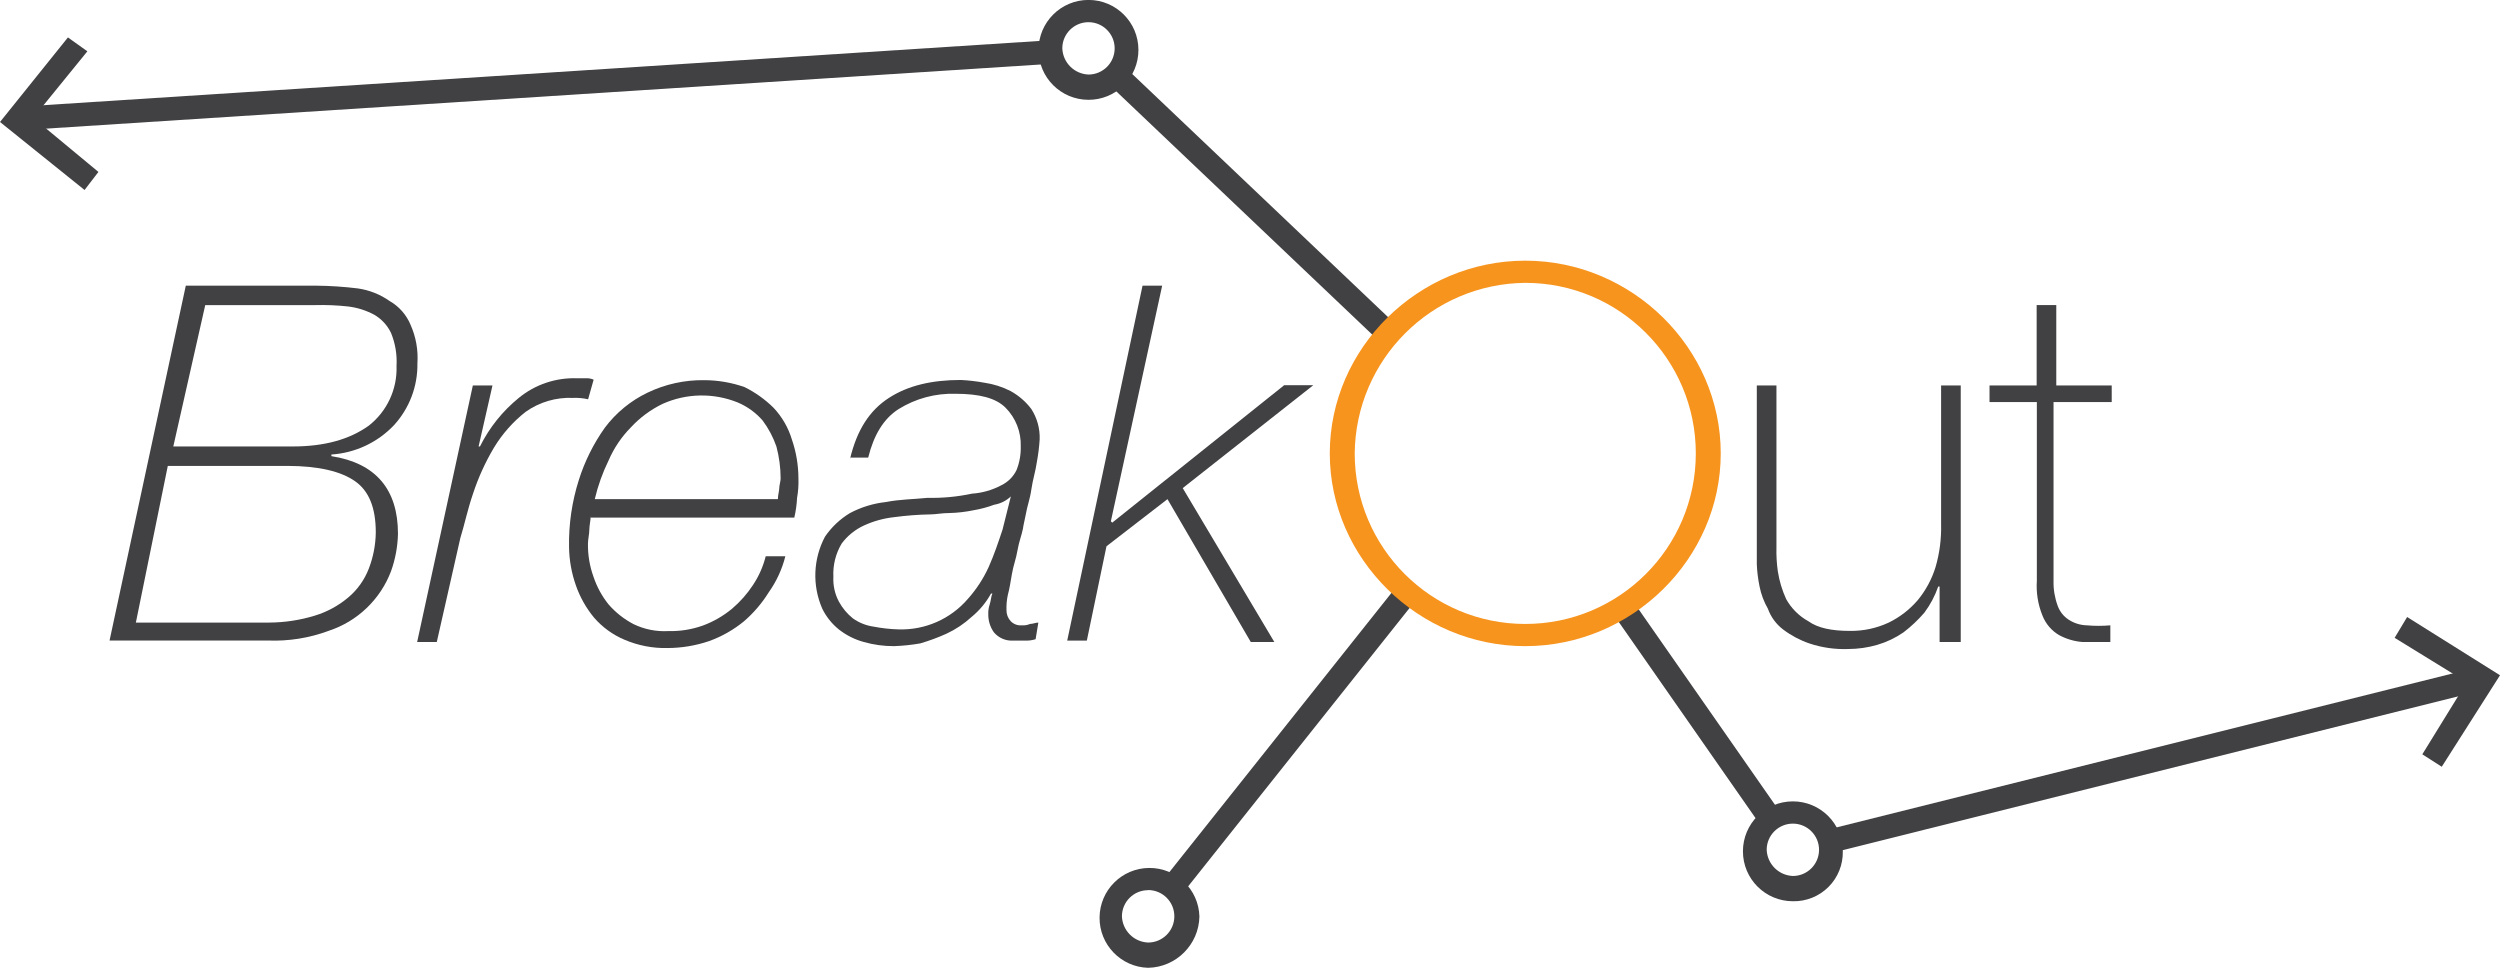
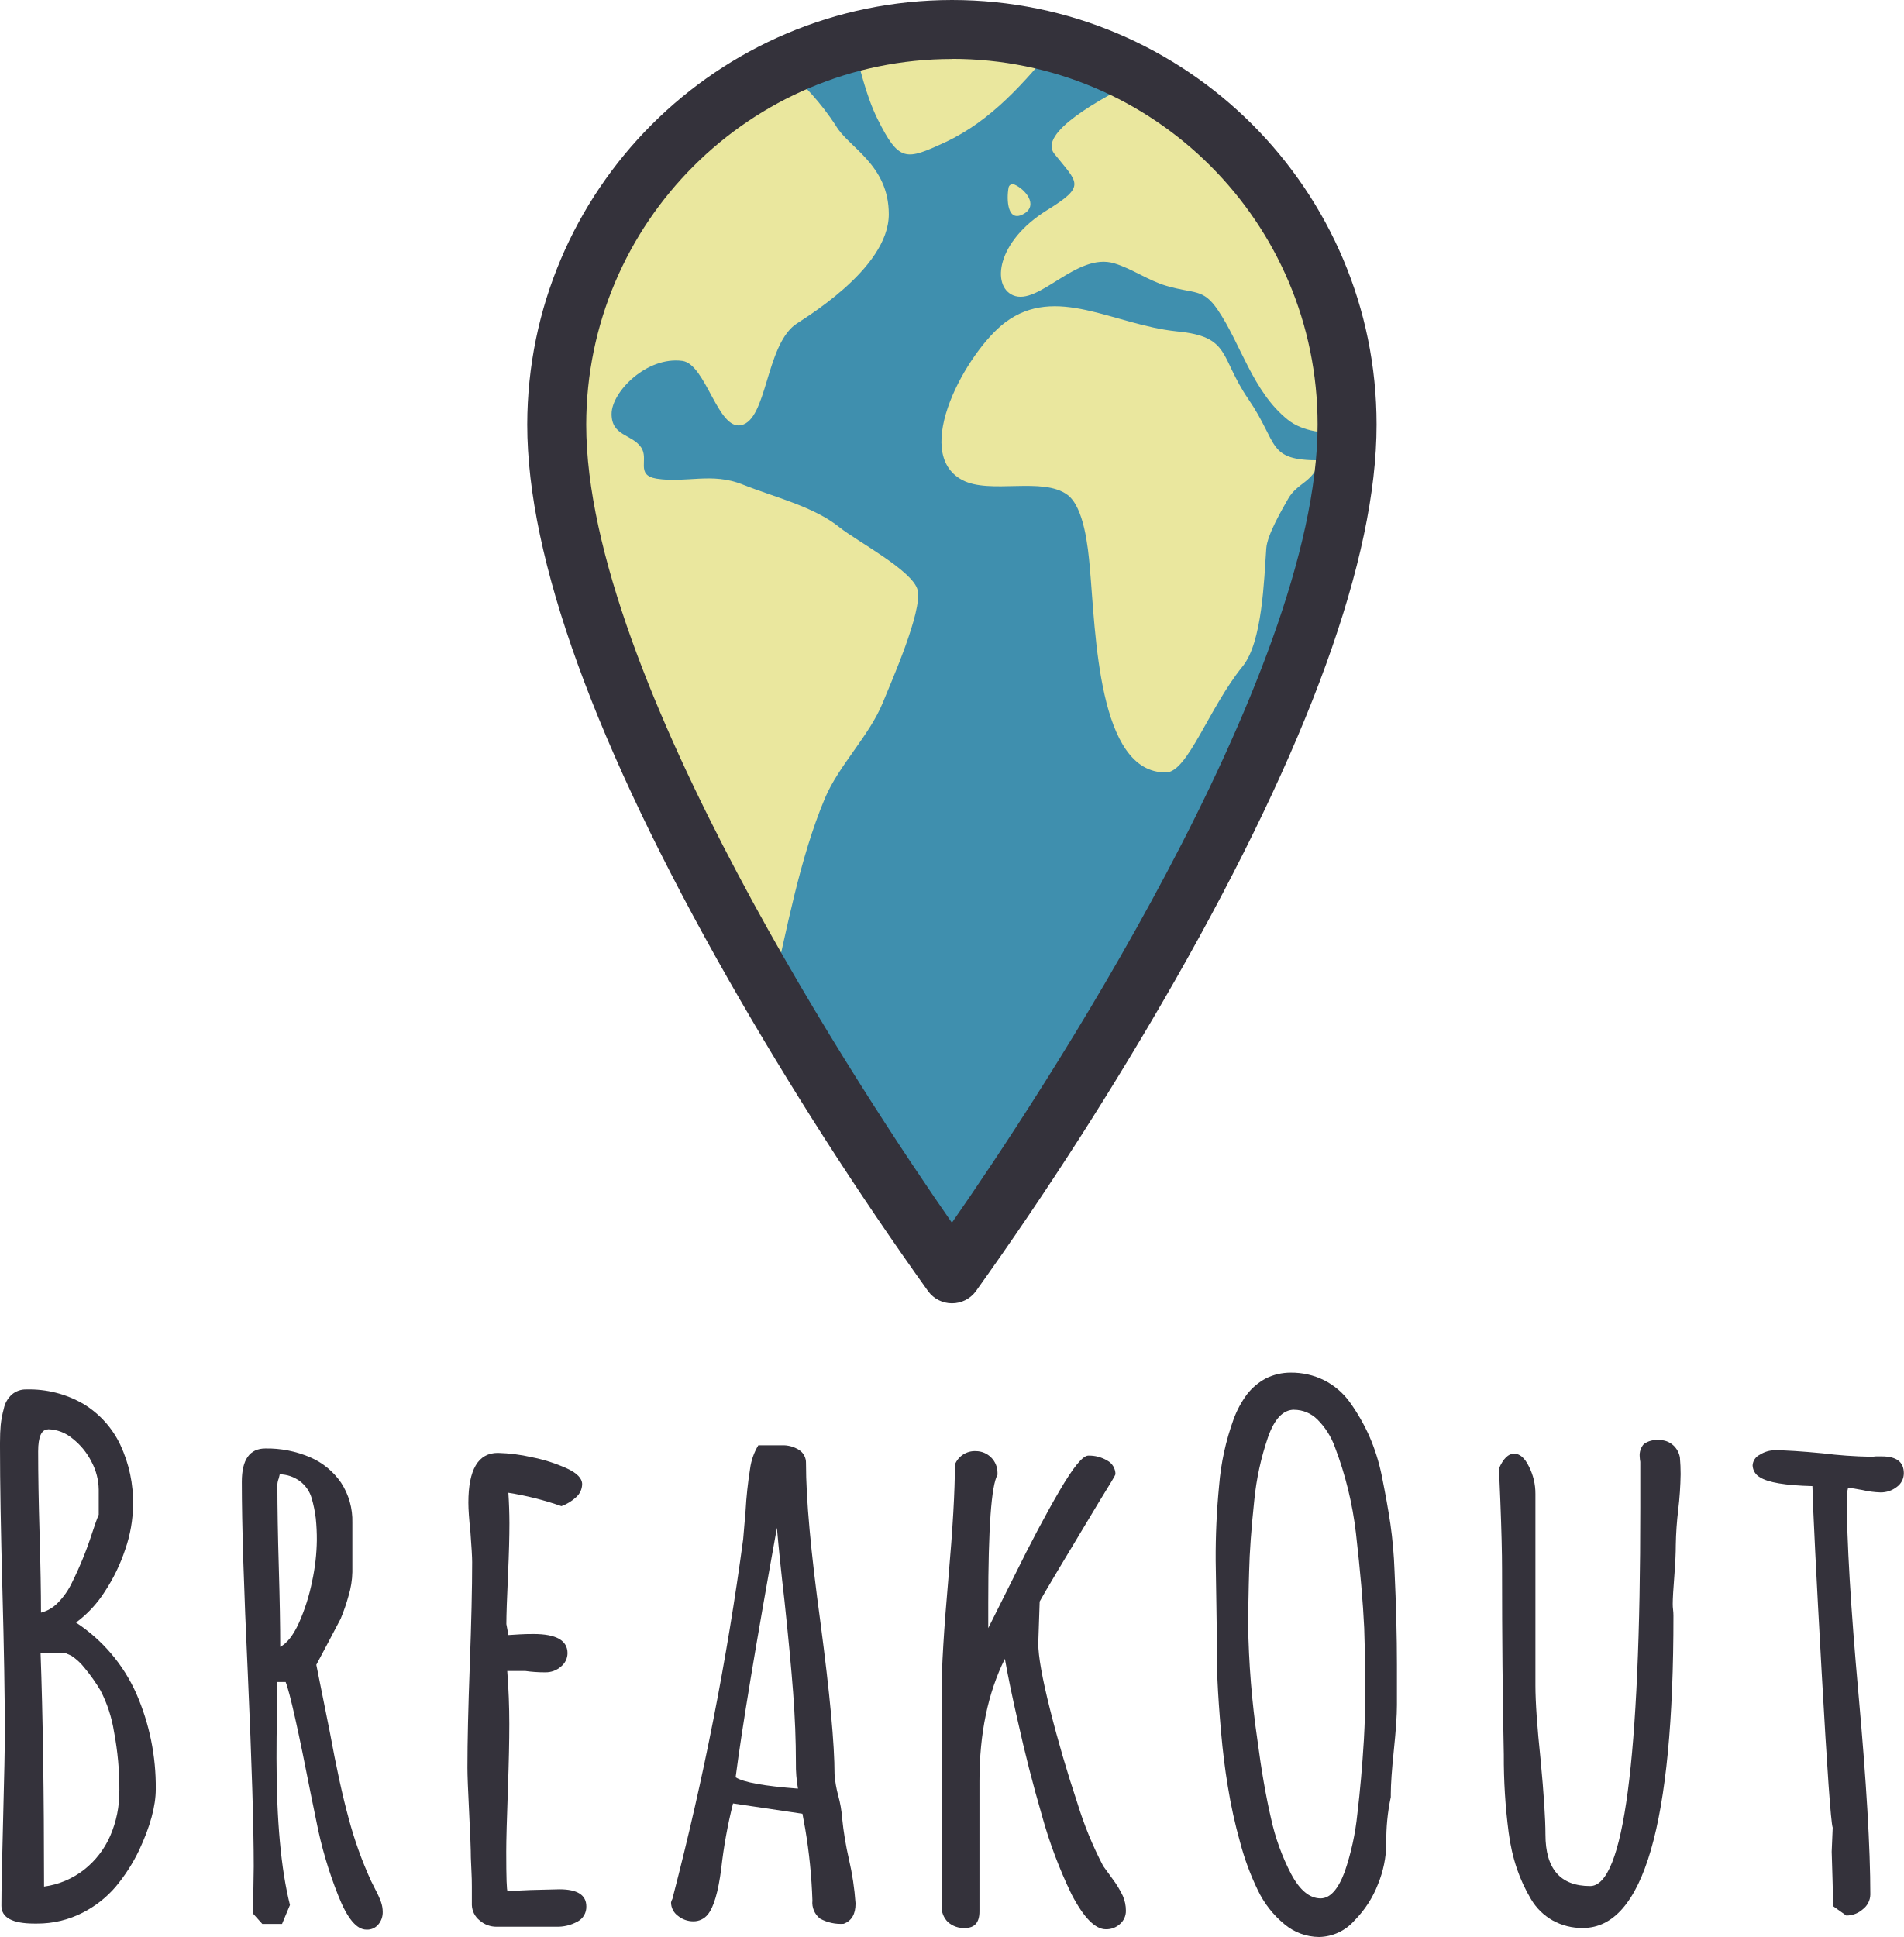
- <svg xmlns="http://www.w3.org/2000/svg" width="382" height="148" viewBox="0 0 382 148">
-   <path d="M28.39,43.65H48.31a56.37,56.37,0,0,1,6.36.42A11.21,11.21,0,0,1,59.54,46a7.48,7.48,0,0,1,3.18,3.6,12.41,12.41,0,0,1,1.06,5.93A13.65,13.65,0,0,1,60.17,65a14.46,14.46,0,0,1-9.53,4.45V69.7c6.78,1.06,10.17,5.08,10.17,11.86a18.16,18.16,0,0,1-1.06,5.72,15.29,15.29,0,0,1-9.53,9.11,23.9,23.9,0,0,1-9.32,1.48H16.74ZM20.76,95.13H41.1a24.19,24.19,0,0,0,7-1.06,14.44,14.44,0,0,0,5.08-2.75,10.82,10.82,0,0,0,3.18-4.45,15.91,15.91,0,0,0,1.06-5.51c0-3.81-1.06-6.36-3.18-7.84s-5.51-2.33-10.38-2.33H25.64Zm5.72-26.91H44.7c4.87,0,8.69-1.06,11.65-3.18a11.07,11.07,0,0,0,4.24-9.11,11.58,11.58,0,0,0-.85-5.08,6.44,6.44,0,0,0-2.54-2.75,11.25,11.25,0,0,0-4-1.27,37.55,37.55,0,0,0-5.08-.21H31.36Z" style="fill:#414042" />
-   <path d="M72.25,58.9h3l-2.12,9.32h0.21a22.41,22.41,0,0,1,5.93-7.42,13.3,13.3,0,0,1,8.9-3h1.27a2.69,2.69,0,0,1,1.27.21l-0.85,3a8.69,8.69,0,0,0-2.33-.21,11.6,11.6,0,0,0-7.2,2.12,20.26,20.26,0,0,0-4.87,5.51,35.13,35.13,0,0,0-3.18,7C71.4,78,71,80.09,70.34,82.21L66.74,98.1h-3Z" style="fill:#414042" />
-   <path d="M90.26,78.82c0,0.64-.21,1.48-0.21,2.12s-0.21,1.48-.21,2.12a14.24,14.24,0,0,0,.85,5.08A13.64,13.64,0,0,0,93,92.37a13.19,13.19,0,0,0,3.81,3,10.8,10.8,0,0,0,5.3,1.06,14.63,14.63,0,0,0,5.3-.85A15.24,15.24,0,0,0,111.87,93a16.88,16.88,0,0,0,3.18-3.6A14.13,14.13,0,0,0,117,85h3a16.4,16.4,0,0,1-2.54,5.51,19.27,19.27,0,0,1-3.81,4.45,18.15,18.15,0,0,1-5.3,3,20,20,0,0,1-6.36,1.06,15.79,15.79,0,0,1-6.57-1.27,12.63,12.63,0,0,1-4.66-3.39,16,16,0,0,1-2.75-4.87,18.38,18.38,0,0,1-1.06-5.93,31.93,31.93,0,0,1,1.48-10.17,28.64,28.64,0,0,1,4-8.05A17.75,17.75,0,0,1,98.94,60a19.38,19.38,0,0,1,8.69-1.91,18.66,18.66,0,0,1,6.14,1.06,17,17,0,0,1,4.45,3.18A12.21,12.21,0,0,1,121,67.16,18.38,18.38,0,0,1,122,73.09a14,14,0,0,1-.21,3,16.62,16.62,0,0,1-.42,3H90.26V78.82Zm28.6-2.54c0-.64.21-1.27,0.21-1.69s0.21-1.06.21-1.48a19.24,19.24,0,0,0-.64-4.87,14.65,14.65,0,0,0-2.12-4,10.42,10.42,0,0,0-3.81-2.75,14.64,14.64,0,0,0-11.44.21,16.18,16.18,0,0,0-4.87,3.6A16.44,16.44,0,0,0,93,70.34a28.21,28.21,0,0,0-2.12,5.93h28Z" style="fill:#414042" />
-   <path d="M129.88,70.13c1.06-4.45,3-7.42,5.93-9.32s6.57-2.75,11-2.75a27,27,0,0,1,3.6.42,12.78,12.78,0,0,1,4,1.27,10,10,0,0,1,3.18,2.75,8.06,8.06,0,0,1,1.27,4.66,29,29,0,0,1-.42,3.39c-0.21,1.48-.64,2.75-0.85,4.24s-0.64,2.54-.85,3.81c-0.21,1.06-.42,1.91-0.42,2.12-0.21,1.06-.64,2.12-0.85,3.39s-0.64,2.33-.85,3.6S154.24,90,154,90.89a9.5,9.5,0,0,0-.21,2.33,2.41,2.41,0,0,0,.64,1.69,2.09,2.09,0,0,0,1.69.64,2.69,2.69,0,0,0,1.27-.21c0.42,0,.85-0.21,1.27-0.21l-0.42,2.54a4.67,4.67,0,0,1-1.69.21h-1.69a3.56,3.56,0,0,1-3-1.27,4.66,4.66,0,0,1-.85-2.75,4.14,4.14,0,0,1,.21-1.48c0.21-.64.21-1.27,0.42-1.69h-0.21a12.28,12.28,0,0,1-3,3.6,15,15,0,0,1-3.81,2.54,30.89,30.89,0,0,1-4,1.48,29,29,0,0,1-4,.42A16.52,16.52,0,0,1,132,98.1a10.75,10.75,0,0,1-3.81-1.91A9.38,9.38,0,0,1,125.64,93a12.65,12.65,0,0,1,.42-11,12.32,12.32,0,0,1,3.81-3.6,15.25,15.25,0,0,1,5.51-1.69c2.12-.42,4.24-0.42,6.36-0.64a29.41,29.41,0,0,0,6.78-.64A11.13,11.13,0,0,0,153,74.15a5,5,0,0,0,2.33-2.33,9.13,9.13,0,0,0,.64-3.6,8,8,0,0,0-2.33-5.93c-1.48-1.48-4-2.12-7.63-2.12a15.56,15.56,0,0,0-8.69,2.33c-2.33,1.48-3.81,4-4.66,7.42h-2.75v0.21Zm24.58,5.72h0a4.83,4.83,0,0,1-2.54,1.27,17.65,17.65,0,0,1-3.18.85,20.87,20.87,0,0,1-3.6.42c-1.27,0-2.12.21-3,.21a48.21,48.21,0,0,0-5.51.42A15,15,0,0,0,132,80.3a8.84,8.84,0,0,0-3.39,2.75,9,9,0,0,0-1.27,5.08,7.26,7.26,0,0,0,.85,3.81,8.48,8.48,0,0,0,2.12,2.54,7.17,7.17,0,0,0,3.18,1.27,23.35,23.35,0,0,0,3.81.42,13.39,13.39,0,0,0,10.59-4.66,19.34,19.34,0,0,0,3.18-4.87c0.85-1.91,1.48-3.81,2.12-5.72Z" style="fill:#414042" />
-   <path d="M174.58,43.65h3l-7.84,36,0.21,0.21,26.27-21h4.45L180.72,74.58l14,23.52h-3.6L178.39,76.27l-9.32,7.2-3,14.41h-3Z" style="fill:#414042" />
-   <path d="M299.37,98.1h-3V89.62h-0.21a14.65,14.65,0,0,1-2.12,4,21.09,21.09,0,0,1-3.18,3,14.05,14.05,0,0,1-4,1.91,16.13,16.13,0,0,1-4.45.64,16.71,16.71,0,0,1-5.93-.85,14.27,14.27,0,0,1-4-2.12A6.93,6.93,0,0,1,270.13,93a11.08,11.08,0,0,1-1.27-3.39,21.12,21.12,0,0,1-.42-3.39V58.9h3V83.69a21.79,21.79,0,0,0,.21,3.6,16.14,16.14,0,0,0,1.27,4.24,8.67,8.67,0,0,0,3.39,3.39c1.48,1.06,3.6,1.48,6.36,1.48a13.53,13.53,0,0,0,5.93-1.27A13.82,13.82,0,0,0,293,91.74a14.8,14.8,0,0,0,2.75-5.08,21.45,21.45,0,0,0,.85-6.57V58.9h3V98.1h-0.21Z" style="fill:#414042" />
-   <path d="M322.25,61.44h-8.47V88.77a10.26,10.26,0,0,0,.64,3.81,4.23,4.23,0,0,0,1.69,2.12,5.3,5.3,0,0,0,2.75.85,20.41,20.41,0,0,0,3.6,0V98.1h-4.24a9,9,0,0,1-3.6-1.06,6,6,0,0,1-2.54-3,12,12,0,0,1-.85-5.3V61.44H304V58.9h7.2V46.61h3V58.9h8.47v2.54h-0.42Z" style="fill:#414042" />
-   <polygon points="12.92 29.03 0 18.64 10.38 5.72 13.35 7.84 5.08 18.01 15.04 26.27 12.92 29.03" style="fill:#414042" />
-   <polygon points="373.1 117.16 370.13 115.26 376.92 104.24 365.9 97.46 367.81 94.28 382 103.18 373.1 117.16" style="fill:#414042" />
-   <rect x="278.14" y="114.24" width="102.75" height="3.6" transform="translate(-18.3 83.37) rotate(-14.03)" style="fill:#414042" />
-   <rect x="189.37" y="2.88" width="3.6" height="56.36" transform="translate(36.97 148.24) rotate(-46.46)" style="fill:#414042" />
-   <rect x="2.37" y="11.25" width="158.26" height="3.6" transform="translate(-0.67 5.27) rotate(-3.69)" style="fill:#414042" />
-   <rect x="168.34" y="111.38" width="57.21" height="3.6" transform="translate(-14.23 196.86) rotate(-51.5)" style="fill:#414042" />
-   <rect x="257.64" y="89.74" width="3.6" height="38.99" transform="translate(-15.85 168.03) rotate(-34.89)" style="fill:#414042" />
-   <path d="M166.32,15.25a7.63,7.63,0,1,1,7.63-7.63A7.6,7.6,0,0,1,166.32,15.25Zm0-11.86a4,4,0,0,0-4,4,4.17,4.17,0,0,0,4,4A4,4,0,1,0,166.32,3.39Z" style="fill:#414042" />
-   <path d="M175.43,147.88a7.63,7.63,0,1,1,7.84-7.84A8,8,0,0,1,175.43,147.88Zm0-11.86a4,4,0,0,0-4,4,4.17,4.17,0,0,0,4,4A4,4,0,0,0,175.43,136Z" style="fill:#414042" />
-   <path d="M273.95,137.71a7.63,7.63,0,1,1,7.63-7.63A7.47,7.47,0,0,1,273.95,137.71Zm0-11.86a4,4,0,0,0-4,4,4.17,4.17,0,0,0,4,4A4,4,0,0,0,273.95,125.85Z" style="fill:#414042" />
-   <path d="M262.93,69.28c0,16.1-13.56,29.45-29.87,29.45s-29.87-13.35-29.87-29.45,13.56-29.45,29.87-29.45S262.93,53.18,262.93,69.28Zm-55.93,0a26.06,26.06,0,1,0,26.06-26.06A26.32,26.32,0,0,0,207,69.28Z" style="fill:#f7941e" />
+ <svg xmlns="http://www.w3.org/2000/svg" viewBox="0 0 322.78 328.46">
+   <g id="Ebene_2" data-name="Ebene 2">
+     <g id="Colored">
+       <g id="Logo">
+         <path d="M26.41,303.38q0,4.31-2.8,10.32a29.6,29.6,0,0,1-4,6.24,18.3,18.3,0,0,1-5.54,4.37,16.79,16.79,0,0,1-7.81,1.87H5.84q-5.59,0-5.6-3,0-3.79.29-14.69t.29-14.69q0-9.15-.41-24.24T0,245.34v-.7q0-1.75.12-3a16.77,16.77,0,0,1,.52-2.74A4.43,4.43,0,0,1,2,236.48a3.65,3.65,0,0,1,2.51-.87,18.29,18.29,0,0,1,9.67,2.48A16.17,16.17,0,0,1,20.4,245a23,23,0,0,1,2.16,10.2,23.67,23.67,0,0,1-1.31,7.49,30.31,30.31,0,0,1-3.52,7.26,19.63,19.63,0,0,1-4.84,5.19,28.06,28.06,0,0,1,10.23,12.06A39.42,39.42,0,0,1,26.41,303.38Zm-18.25-61q-1.69,0-1.69,3.73,0,5.83.24,14t.24,13.35a6.12,6.12,0,0,0,2.88-1.69,12.51,12.51,0,0,0,2.42-3.5,59.93,59.93,0,0,0,3.32-8.16q.76-2.33,1.17-3.26v-4.25a10.29,10.29,0,0,0-1.22-4.72,11.64,11.64,0,0,0-3.21-3.93A6.65,6.65,0,0,0,8.16,242.36Zm12.08,61.31a52,52,0,0,0-.91-10.05,23.05,23.05,0,0,0-2.3-7,29.15,29.15,0,0,0-2.68-3.79,9.52,9.52,0,0,0-2.27-2.1l-.93-.41H6.88q.58,15.73.59,39.57a14.12,14.12,0,0,0,6.79-2.86,14.9,14.9,0,0,0,4.43-5.74A18.61,18.61,0,0,0,20.23,303.67Z" style="fill:#34323b" />
+         <path d="M62.13,327.21q-2.51,0-4.78-5.77a70.45,70.45,0,0,1-3.73-12.7l-.82-4q-3.33-17-4.37-19.52H47q0,3.5-.06,6.35t-.06,6.58q0,15.79,2.28,24.88l-1.34,3.21H44.47l-1.57-1.75.12-8q0-10.08-1-32.58Q41,262.06,41,251.27q0-5.65,4-5.65a18.44,18.44,0,0,1,7.55,1.48,12.2,12.2,0,0,1,5.27,4.31,11.77,11.77,0,0,1,1.92,6.79v8.39a14.92,14.92,0,0,1-.64,4,32.24,32.24,0,0,1-1.34,3.9l-2.27,4.31-1.86,3.5,2.28,11.36q1.63,8.92,3.21,14.71a66.62,66.62,0,0,0,3.79,10.58l.76,1.51a15.61,15.61,0,0,1,.93,2.07,5.08,5.08,0,0,1,.29,1.66,3.18,3.18,0,0,1-.76,2.16A2.43,2.43,0,0,1,62.13,327.21Zm-8.41-66a34.45,34.45,0,0,0-.18-3.76,21.76,21.76,0,0,0-.7-3.41,5.54,5.54,0,0,0-2-2.88A5.94,5.94,0,0,0,47.43,250l-.17.7a3.15,3.15,0,0,0-.23,1q0,5.94.24,14.1t.24,13.46q1.75-.93,3.18-4.08a33.72,33.72,0,0,0,2.24-7.08A34.83,34.83,0,0,0,53.72,261.18Z" style="fill:#34323b" />
+         <path d="M98.7,251.67a3,3,0,0,1-1,2.19,7.33,7.33,0,0,1-2.51,1.54,51.79,51.79,0,0,0-9-2.27q.17,2.51.18,5.13,0,3.5-.23,8.57-.29,6.3-.29,8.57l.35,1.86,1.92-.12q1-.06,2.33-.06,5.77,0,5.77,3.26a2.93,2.93,0,0,1-1.08,2.24,3.92,3.92,0,0,1-2.71,1,23.75,23.75,0,0,1-3.38-.23H86q.35,4.55.35,9,0,4.31-.23,10.78-.29,8-.29,10.84,0,6.7.23,6.7l3.9-.18,4.9-.12q4.55,0,4.55,2.91a2.8,2.8,0,0,1-1.49,2.56,7.07,7.07,0,0,1-3.64.88H84.2a4.3,4.3,0,0,1-2.89-1.08A3.49,3.49,0,0,1,80,323.06v-3.15q0-1.28-.06-2.39L79.83,315q0-1.92-.29-7.63t-.29-7.63q0-6.58.4-17.42t.4-17.43q0-1.28-.29-5.07-.35-3.32-.35-5,0-8.45,5-8.45a29,29,0,0,1,5.74.73,27.28,27.28,0,0,1,6,1.92Q98.7,250.21,98.7,251.67Z" style="fill:#34323b" />
+         <path d="M136.52,310.12l-.47-2.56-11.77-1.75a82.59,82.59,0,0,0-2,11.07q-.76,5.89-2.27,7.75a3.09,3.09,0,0,1-2.45,1.17,4.09,4.09,0,0,1-2.62-.93,2.81,2.81,0,0,1-1.17-2.27A1.76,1.76,0,0,1,114,322l.12-.47A511.58,511.58,0,0,0,126,261q.23-2.56.41-4.84a68.8,68.8,0,0,1,.76-7.08,10.2,10.2,0,0,1,1.4-4h4a5.09,5.09,0,0,1,2.91.79,2.55,2.55,0,0,1,1.17,2.24q0,9.09,2.45,27,2.39,18.12,2.39,25.76a19.26,19.26,0,0,0,.64,3.67,19.24,19.24,0,0,1,.64,3.67,56.28,56.28,0,0,0,1.17,7.11,47.51,47.51,0,0,1,1.11,7.4v.12q0,2.62-2,3.38a7.29,7.29,0,0,1-4-.87,3.44,3.44,0,0,1-1.31-3.09A91.29,91.29,0,0,0,136.52,310.12Zm-1.23-6.82a23.25,23.25,0,0,1-.35-4.43q0-5.65-.47-11.86T133,271.42q-.82-7.05-1.28-12.35-5.41,30-7,42.31Q126.73,302.66,135.3,303.3Z" style="fill:#34323b" />
+         <path d="M189.12,250q0,.18-2.85,4.78-9,14.92-10,16.79l-.12,3.55-.12,3.55q0,3.26,2,11.22t4.61,15.79a62.7,62.7,0,0,0,4.4,10.75l1.57,2.16a16.55,16.55,0,0,1,1.75,2.88,6.26,6.26,0,0,1,.53,2.54,2.91,2.91,0,0,1-1,2.24,3.42,3.42,0,0,1-2.39.9q-2.74,0-5.83-5.94a78.68,78.68,0,0,1-5-13.29q-2.33-8-4.14-16.2-1.34-5.83-2.16-10.43-4.31,8.63-4.31,20.75v22.09q0,2.8-2.45,2.8a4,4,0,0,1-2.89-1,3.62,3.62,0,0,1-1.08-2.77V286.92q0-6.18,1.16-19.35,1.1-12.53,1.1-19.23a3.63,3.63,0,0,1,3.55-2.27,3.68,3.68,0,0,1,3.67,3.67v.35q-1.57,2.68-1.57,21.74v4.25l4.37-8.74q4.19-8.51,7.69-14.51t4.89-6a6,6,0,0,1,3.23.84A2.64,2.64,0,0,1,189.12,250Z" style="fill:#34323b" />
+         <path d="M218.83,232.76a12.48,12.48,0,0,1,5.65,1.28,12.15,12.15,0,0,1,4.37,3.73,32.92,32.92,0,0,1,3.26,5.65,33.56,33.56,0,0,1,2.16,6.82q.93,4.61,1.46,8.16a75.15,75.15,0,0,1,.7,7.93q.41,8.8.41,15.91v6.88q0,2.62-.52,7.63t-.52,7.46v.52a34.77,34.77,0,0,0-.76,7.87,18.75,18.75,0,0,1-1.4,6.88,17.87,17.87,0,0,1-4,6.18,8.15,8.15,0,0,1-6,2.8,9.23,9.23,0,0,1-5.86-2.16,16.84,16.84,0,0,1-4.52-5.77,44.49,44.49,0,0,1-3-8.1,84.11,84.11,0,0,1-2.1-9.56q-.7-4.2-1.14-9.18t-.61-8.83q-.12-4.43-.12-6.29,0-3.26-.06-6.41l-.12-7.52a123.8,123.8,0,0,1,.58-12.71,43.13,43.13,0,0,1,2.45-11.25,16.82,16.82,0,0,1,2.27-4.23,10.09,10.09,0,0,1,3.21-2.71A9.37,9.37,0,0,1,218.83,232.76Zm.58,6.29q-2.8,0-4.43,4.66a47.31,47.31,0,0,0-2.33,10.72q-.76,7.17-.87,12.06l-.06,2.21q-.12,5.59-.11,6.24v.52a151.91,151.91,0,0,0,1.58,19.64q1,7.63,2.3,13.23a37.8,37.8,0,0,0,3.41,9.44q2.21,4.14,5,4.14,2.39,0,4.08-4.49a43.91,43.91,0,0,0,2.15-9.82q.7-5.86,1.11-12.62.23-4.14.23-7.93,0-5.36-.18-11-.29-6.35-1.4-16.08a60.64,60.64,0,0,0-3.56-14.57,12.61,12.61,0,0,0-3-4.72A5.63,5.63,0,0,0,219.41,239.06Z" style="fill:#34323b" />
+         <path d="M268.37,326.93a10.26,10.26,0,0,1-5.13-1.28,9.91,9.91,0,0,1-3.67-3.61,27.57,27.57,0,0,1-2.39-5.16,32.09,32.09,0,0,1-1.4-6.15,98.15,98.15,0,0,1-.82-13.17q-.3-14.28-.3-31.47,0-4.14-.29-11.6l-.23-5.48q1.1-2.51,2.56-2.51t2.51,2.16a10.06,10.06,0,0,1,1.11,4.66v32.46q0,4.26.88,12.65.82,8.68.82,12.65,0,8.74,7.58,8.74,8.51,0,8.5-64.17V247.9A6.62,6.62,0,0,1,278,247a2.84,2.84,0,0,1,.7-2.13,3.73,3.73,0,0,1,2.56-.67,3.37,3.37,0,0,1,2.45.9,3.58,3.58,0,0,1,1.11,2.07q.12,1.4.12,2.8a58.22,58.22,0,0,1-.41,6.06,57.69,57.69,0,0,0-.41,5.94q0,2-.23,5-.29,3.67-.29,5a7.25,7.25,0,0,0,.06,1,8.49,8.49,0,0,1,.06,1Q283.76,326.93,268.37,326.93Z" style="fill:#34323b" />
+         <path d="M310.55,314l.17-4.08q-.47-1.4-1.87-26.37T307.28,252q-6.88-.17-8.92-1.51a2.4,2.4,0,0,1-1.22-2,2.15,2.15,0,0,1,1.22-1.81,4.8,4.8,0,0,1,2.56-.76q2.68,0,8.1.52a76.91,76.91,0,0,0,8.1.58,6.64,6.64,0,0,0,.93-.06h1q3.73,0,3.73,2.85a2.84,2.84,0,0,1-1.19,2.33,4.37,4.37,0,0,1-2.77.93,15,15,0,0,1-3.09-.41l-2.39-.41-.12.53-.12.7q0,11.66,2,33.86t2,33.92a3.2,3.2,0,0,1-1.25,2.48,4.22,4.22,0,0,1-2.83,1.08l-2.21-1.57-.12-4.6Z" style="fill:#34323b" />
+         <path id="Outline" d="M228.39,72c0,52.6-67,144-67,144s-67-91.41-67-144a67,67,0,0,1,134,0Z" style="fill:#3f8fae" />
+         <path d="M193.63,13.26C186.2,16.84,176,22.6,178.75,26.07c4,5,5.48,5.42-1.22,9.56-8.6,5.33-9.44,12.86-5.78,14.44,4.35,1.88,10.78-7.34,17.16-5.42,3.05.92,5.73,2.9,8.82,3.81,4.84,1.43,6.21.39,8.72,4.07,3.92,5.73,5.91,13.86,11.88,18.64,2.56,2.05,6.22,2.37,10,2.28,0-.49,0-1,0-1.46A67,67,0,0,0,193.63,13.26Z" style="fill:#eae79e" />
+         <path d="M161.37,5a67.11,67.11,0,0,0-16.76,2.12c1.17,4.37,2.21,9.08,4.14,13,3.7,7.45,4.84,7.07,11.5,4C168.2,20.4,173.62,14,179.16,7.4A67,67,0,0,0,161.37,5Z" style="fill:#eae79e" />
+         <path d="M139.87,135.34c2.34-5.55,7.53-10.6,9.8-16.18,1.42-3.5,6.74-15.5,5.91-19.09-.76-3.28-10.4-8.35-13.23-10.64-4.41-3.57-11.2-5.16-16.44-7.27s-9.62-.2-14.63-1c-3.59-.61-1.2-3.31-2.59-5.31-1.57-2.26-5-1.88-5-5.65s6-9.81,12-9c4,.54,6,11.84,10,10.89,4.33-1,4.12-13.06,9-16.94,1.05-.84,16-9.41,16-18.82,0-8.47-6.93-11.36-9-15.06a44.06,44.06,0,0,0-8.82-9.85A67,67,0,0,0,94.39,72c0,27.82,18.76,66.52,36.43,96.79C133.35,157.86,135.58,145.51,139.87,135.34Z" style="fill:#eae79e" />
+         <path d="M163.17,81.41c4.67,2.47,13.64-.62,17.82,2.51,2.8,2.1,3.48,8.87,3.78,12.26,1,11.14,1.36,34.93,12.92,34.8,3.66,0,7.24-10.9,13-18,3.34-4.12,3.62-14.7,4-20,.16-2.3,2.67-6.57,3.7-8.39,1.61-2.83,4.27-2.71,5.37-6.53-9.07,0-6.88-2.75-12.11-10.38-4.93-7.2-2.9-10.61-12.15-11.49-10.75-1.12-20.45-8-29.1-1.5C163.93,59.59,154.35,76.76,163.17,81.41Z" style="fill:#eae79e" />
+         <path d="M171,31.79c-.38,2-.23,6.16,2.65,4.43,2.4-1.45.19-4.14-1.67-4.93A.7.7,0,0,0,171,31.79Z" style="fill:#eae79e" />
+         <path d="M161.39,221a5,5,0,0,1-4-2,616,616,0,0,1-33.81-52.76C100.88,126.38,89.39,94.7,89.39,72a72.09,72.09,0,0,1,72-72h0a72,72,0,0,1,72,72c0,22.69-11.49,54.39-34.15,94.21A615.68,615.68,0,0,1,165.42,219,5,5,0,0,1,161.39,221Zm0-211h0a62.08,62.08,0,0,0-62,62c0,43,47.66,114.72,62,135.34,14.34-20.62,62-92.37,62-135.36a62,62,0,0,0-62-62Z" style="fill:#34323b" />
+       </g>
+     </g>
+   </g>
</svg>
